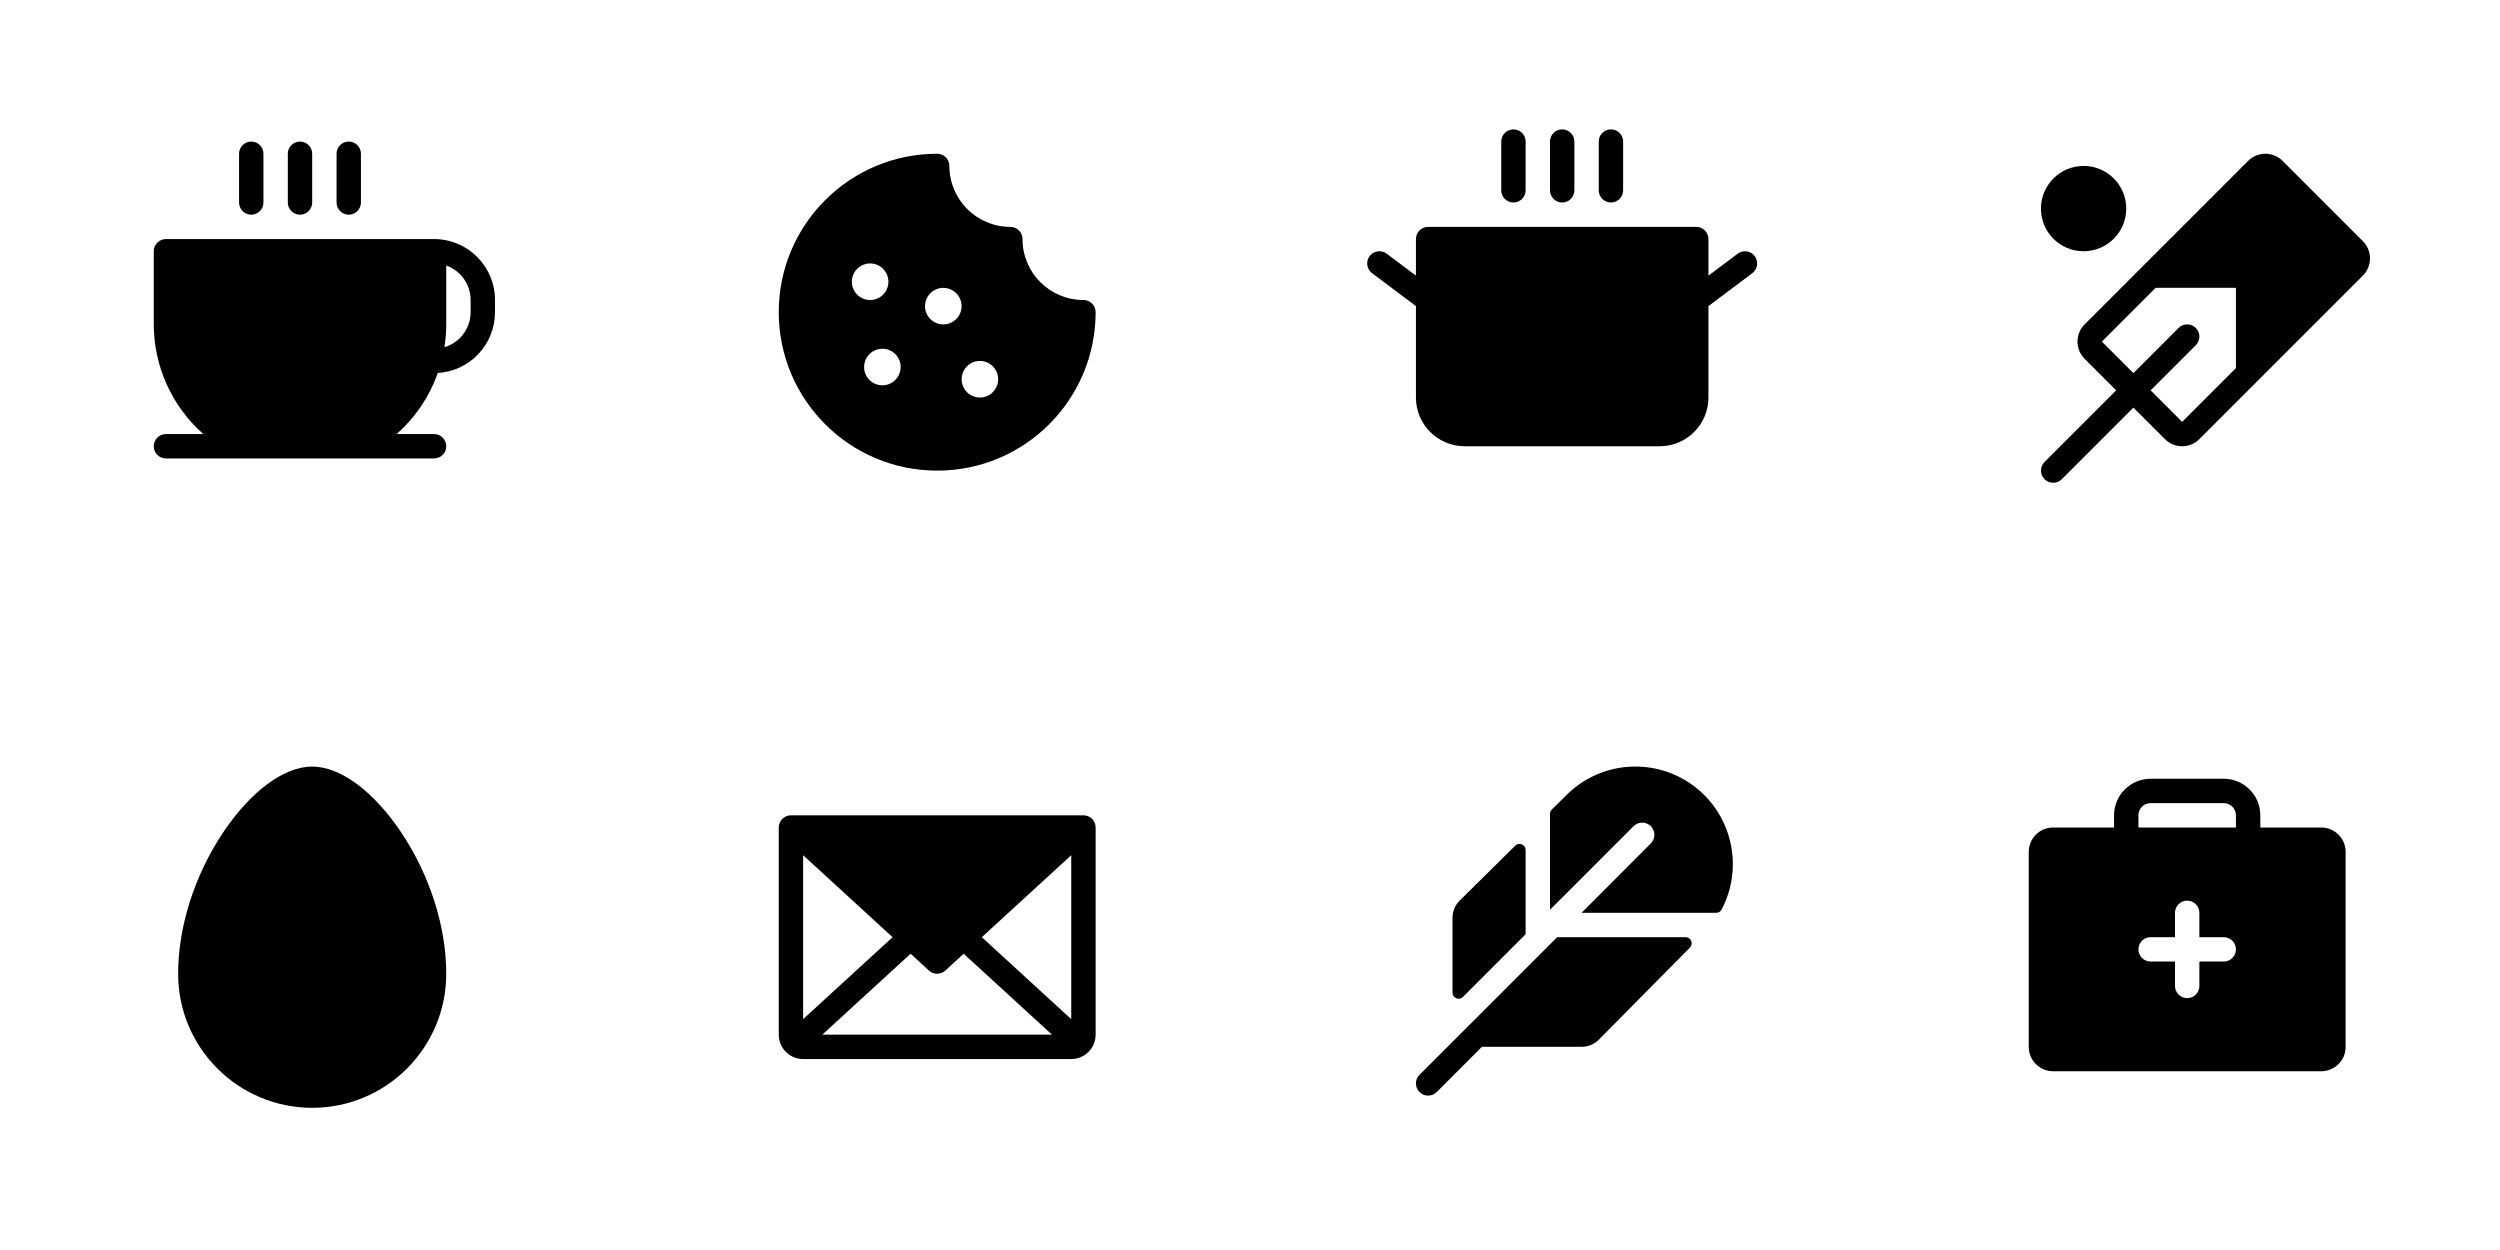
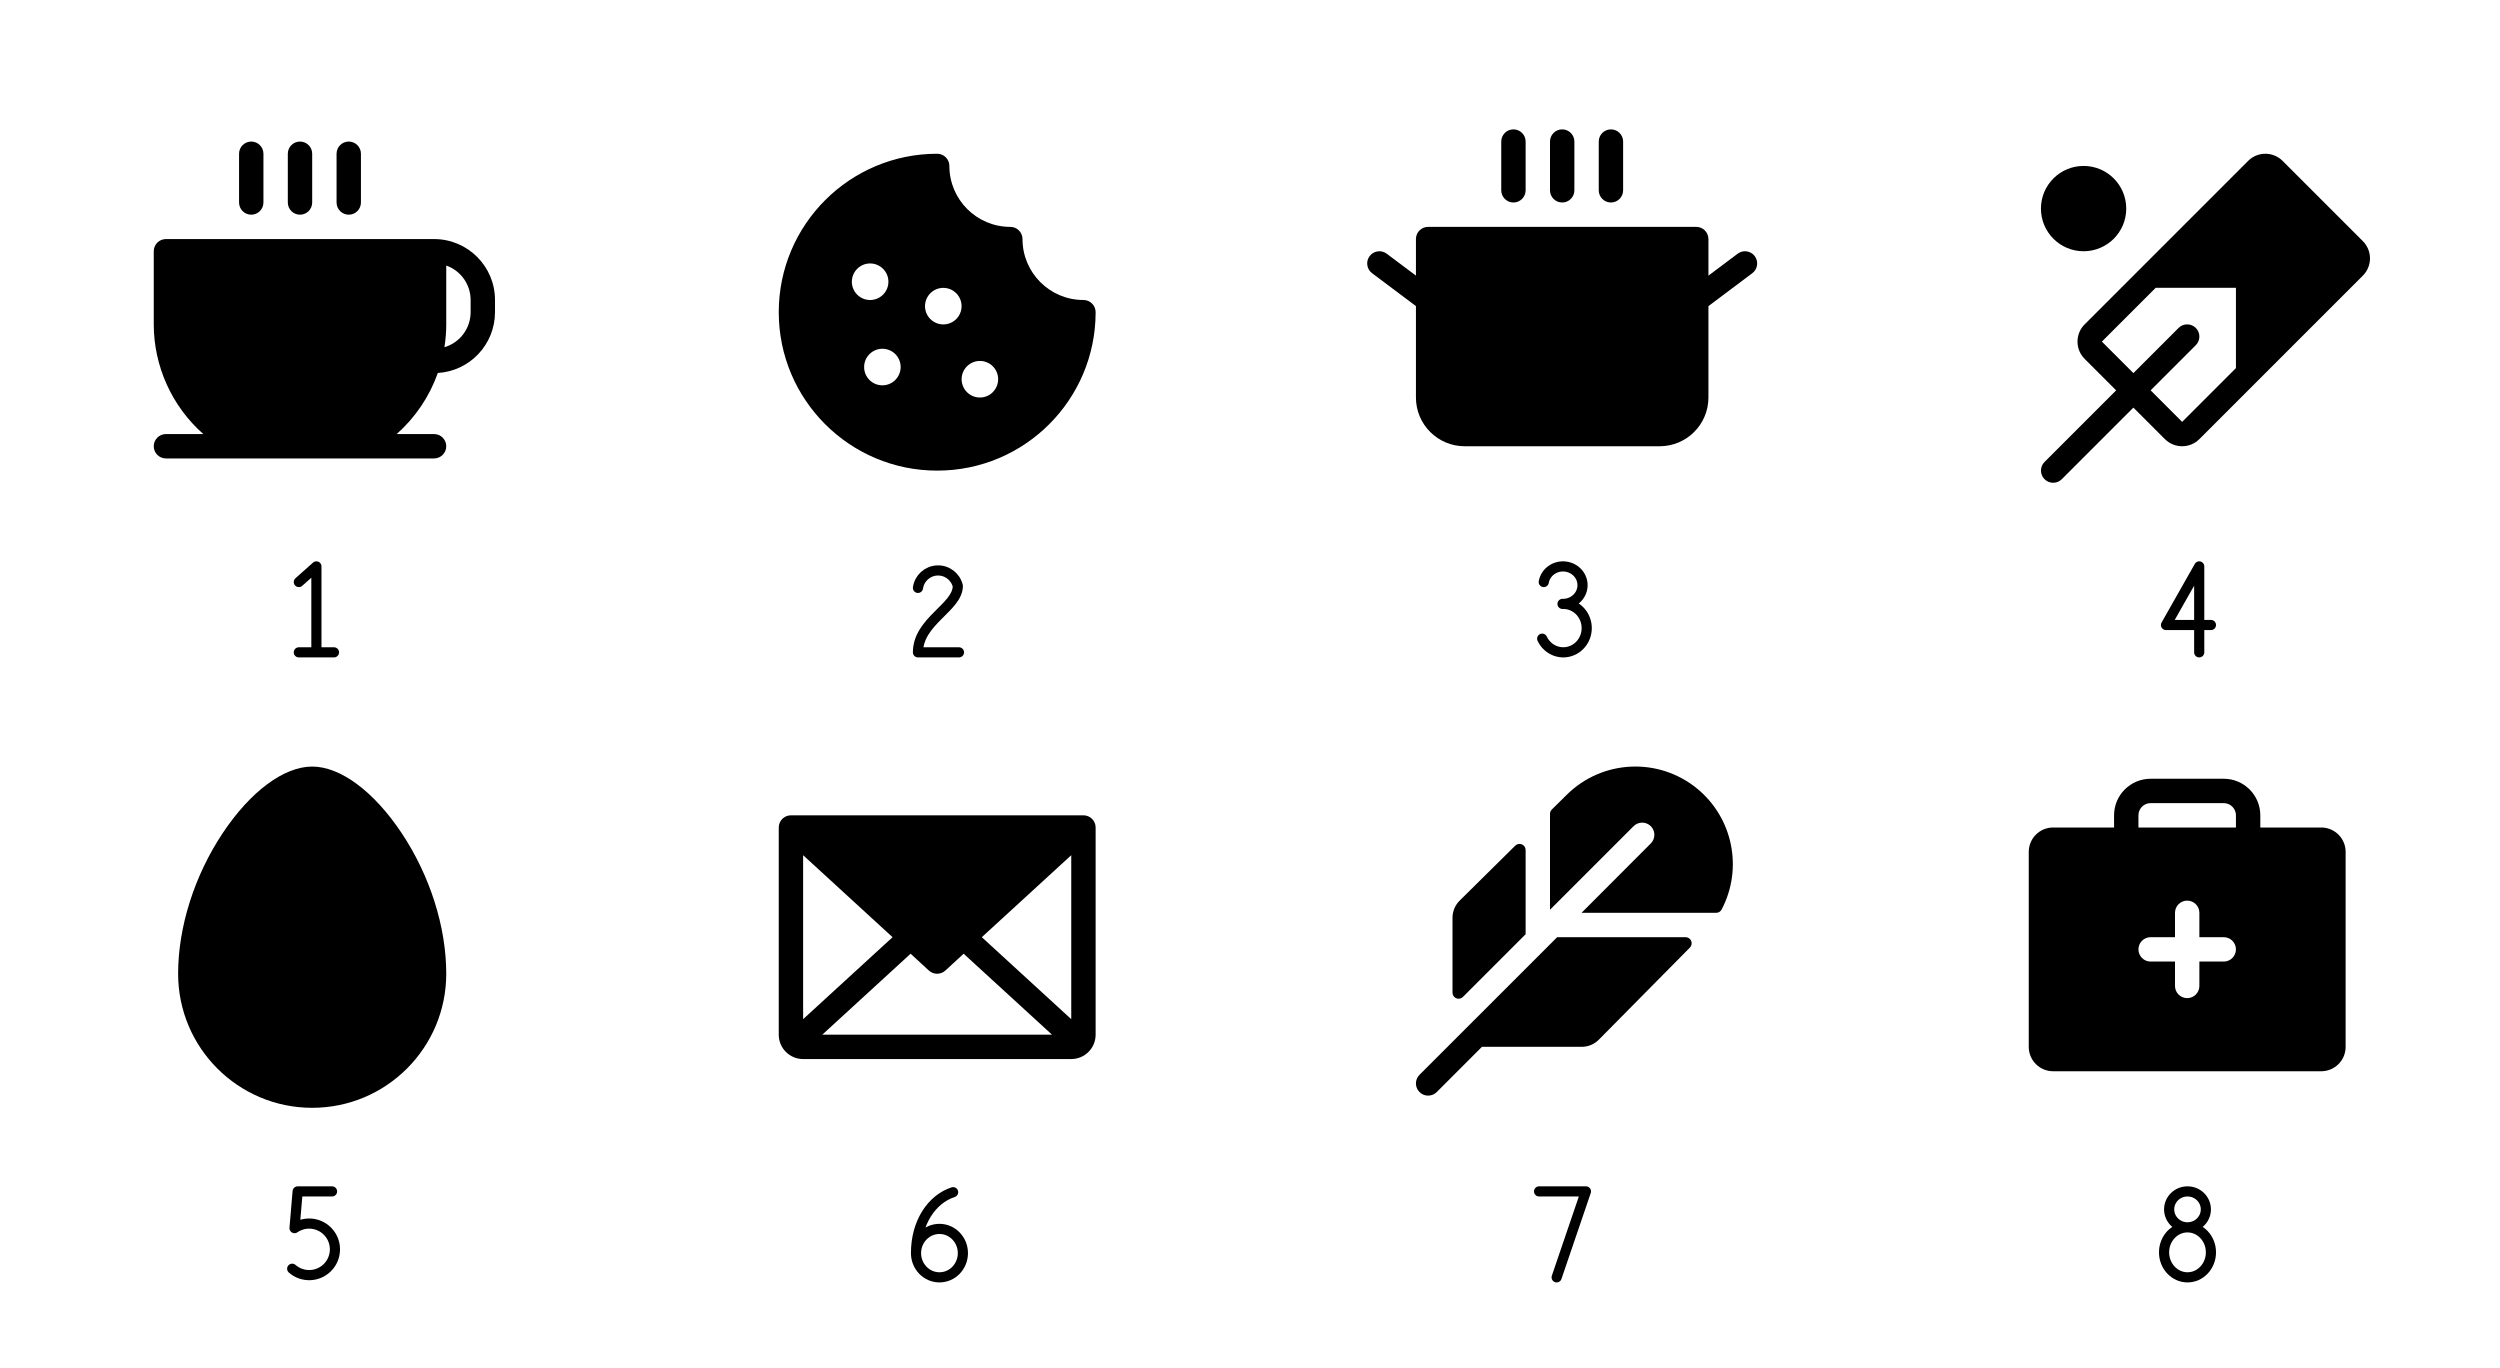
- <svg xmlns="http://www.w3.org/2000/svg" viewBox="0 0 640 320" fill="none" stroke="none">
+ <svg xmlns="http://www.w3.org/2000/svg" viewBox="0 0 640 350" fill="none" stroke="none">
  <g transform="translate(30 30) scale(0.39)">
    <path d="M208,80H32a8,8,0,0,0-8,8v48a96.3,96.3,0,0,0,32.54,72H32a8,8,0,0,0,0,16H208a8,8,0,0,0,0-16H183.46a96.59,96.59,0,0,0,27-40.09A40,40,0,0,0,248,128v-8A40,40,0,0,0,208,80Zm24,48a24,24,0,0,1-17.2,23,95.78,95.78,0,0,0,1.2-15V97.38A24,24,0,0,1,232,120ZM112,56V24a8,8,0,0,1,16,0V56a8,8,0,0,1-16,0Zm32,0V24a8,8,0,0,1,16,0V56a8,8,0,0,1-16,0ZM80,56V24a8,8,0,0,1,16,0V56a8,8,0,0,1-16,0Z" fill="currentColor" />
  </g>
  <g transform="translate(190 30) scale(0.39)">
    <path d="M224,120a40,40,0,0,1-40-40,8,8,0,0,0-8-8,40,40,0,0,1-40-40,8,8,0,0,0-8-8A104,104,0,1,0,232,128,8,8,0,0,0,224,120ZM75.51,99.51a12,12,0,1,1,0,17A12,12,0,0,1,75.51,99.51Zm25,73a12,12,0,1,1,0-17A12,12,0,0,1,100.49,172.49Zm23-40a12,12,0,1,1,17,0A12,12,0,0,1,123.51,132.49Zm41,48a12,12,0,1,1,0-17A12,12,0,0,1,164.49,180.49Z" fill="currentColor" />
  </g>
  <g transform="translate(350 30) scale(0.39)">
    <path d="M88,48V16a8,8,0,0,1,16,0V48a8,8,0,0,1-16,0Zm40,8a8,8,0,0,0,8-8V16a8,8,0,0,0-16,0V48A8,8,0,0,0,128,56Zm32,0a8,8,0,0,0,8-8V16a8,8,0,0,0-16,0V48A8,8,0,0,0,160,56Zm94.4,35.2a8,8,0,0,0-11.2-1.6L224,104V80a8,8,0,0,0-8-8H40a8,8,0,0,0-8,8v24L12.8,89.6a8,8,0,0,0-9.6,12.8L32,124v60a32,32,0,0,0,32,32H192a32,32,0,0,0,32-32V124l28.8-21.6A8,8,0,0,0,254.4,91.2Z" fill="currentColor" />
  </g>
  <g transform="translate(510 30) scale(0.39)">
    <path d="M243.31,81.37,190.63,28.69a16,16,0,0,0-22.63,0L60.69,136a16,16,0,0,0,0,22.63l20.68,20.68-47,47a8,8,0,0,0,11.32,11.32l47-47,20.68,20.68a16,16,0,0,0,22.63,0L243.31,104a16,16,0,0,0,0-22.63ZM124.69,200,104,179.31l29.66-29.65a8,8,0,0,0-11.32-11.32L92.69,168,72,147.31,107.31,112H160v52.69ZM32,60A28,28,0,1,1,60,88,28,28,0,0,1,32,60Z" fill="currentColor" />
  </g>
  <g transform="translate(30 190) scale(0.39)">
    <path d="M216,152a88,88,0,0,1-176,0c0-30.77,10.7-64.46,29.34-92.44C87.53,32.29,109.46,16,128,16s40.47,16.29,58.66,43.56C205.3,87.54,216,121.23,216,152Z" fill="currentColor" />
  </g>
  <g transform="translate(190 190) scale(0.39)">
    <path d="M224,48H32a8,8,0,0,0-8,8V192a16,16,0,0,0,16,16H216a16,16,0,0,0,16-16V56A8,8,0,0,0,224,48ZM98.71,128,40,181.81V74.19Zm11.84,10.85,12,11.05a8,8,0,0,0,10.82,0l12-11.05,58,53.15H52.57ZM157.29,128,216,74.18V181.82Z" fill="currentColor" />
  </g>
  <g transform="translate(350 190) scale(0.39)">
    <path d="M211.84,134.81l-59.79,60.47,0,0a15.75,15.75,0,0,1-11.2,4.68H75.32L45.66,229.66a8,8,0,0,1-11.32-11.32l22.59-22.58h0L124.7,128H209A4,4,0,0,1,211.84,134.81ZM216.7,30.57a64,64,0,0,0-85.9,4.14l-9.6,9.48A4,4,0,0,0,120,47v63l55-55a8,8,0,0,1,11.31,11.31L140.71,112h88.38a4,4,0,0,0,3.56-2.16A64.08,64.08,0,0,0,216.7,30.57ZM62.83,167.23,104,126.06V70.76a4,4,0,0,0-6.81-2.84L60.69,104A15.9,15.9,0,0,0,56,115.31V164.4A4,4,0,0,0,62.83,167.23Z" fill="currentColor" />
  </g>
  <g transform="translate(510 190) scale(0.39)">
    <path d="M216,56H176V48a24,24,0,0,0-24-24H104A24,24,0,0,0,80,48v8H40A16,16,0,0,0,24,72V200a16,16,0,0,0,16,16H216a16,16,0,0,0,16-16V72A16,16,0,0,0,216,56Zm-64,88H136v16a8,8,0,0,1-16,0V144H104a8,8,0,0,1,0-16h16V112a8,8,0,0,1,16,0v16h16a8,8,0,0,1,0,16Zm8-88H96V48a8,8,0,0,1,8-8h48a8,8,0,0,1,8,8Z" fill="currentColor" />
  </g>
+   <path transform="translate(73 144)" d="M3.5 5 L8 1 L8 23 M3.5 23 L12.5 23" stroke="currentColor" stroke-width="2.6" stroke-linecap="round" stroke-linejoin="round" />
+   <path transform="translate(233 144)" d="M2 6.5 A5.2 5.2 0 0 1 12.2 6 C12.2 11.5 2 15 2 23 L12.5 23" stroke="currentColor" stroke-width="2.6" stroke-linecap="round" stroke-linejoin="round" />
+   <path transform="translate(393 144)" d="M2.2 5 A5 4.8 0 1 1 7 10.6 A6 6.2 0 1 1 1.8 19.5" stroke="currentColor" stroke-width="2.6" stroke-linecap="round" stroke-linejoin="round" />
+   <path transform="translate(553 144)" d="M10 23 L10 1 L1.5 16 L13 16" stroke="currentColor" stroke-width="2.6" stroke-linecap="round" stroke-linejoin="round" />
+   <path transform="translate(73 304)" d="M12 1 L3.2 1 L2.4 10.4 A6.6 6.6 0 1 1 1.8 20.8" stroke="currentColor" stroke-width="2.6" stroke-linecap="round" stroke-linejoin="round" />
+   <path transform="translate(233 304)" d="M11 1.2 C5.5 3 1.5 9 1.5 16.8 M1.5 16.8 A6 6.2 0 1 0 13.5 16.8 A6 6.2 0 1 0 1.5 16.8" stroke="currentColor" stroke-width="2.6" stroke-linecap="round" stroke-linejoin="round" />
+   <path transform="translate(393 304)" d="M1 1 L13 1 L5.5 23" stroke="currentColor" stroke-width="2.6" stroke-linecap="round" stroke-linejoin="round" />
+   <path transform="translate(553 304)" d="M7 1 A4.7 4.6 0 1 0 7 10.2 A4.7 4.6 0 1 0 7 1Z M7 10.2 A6 6.4 0 1 0 7 23 A6 6.4 0 1 0 7 10.2Z" stroke="currentColor" stroke-width="2.6" stroke-linecap="round" stroke-linejoin="round" />
</svg>
